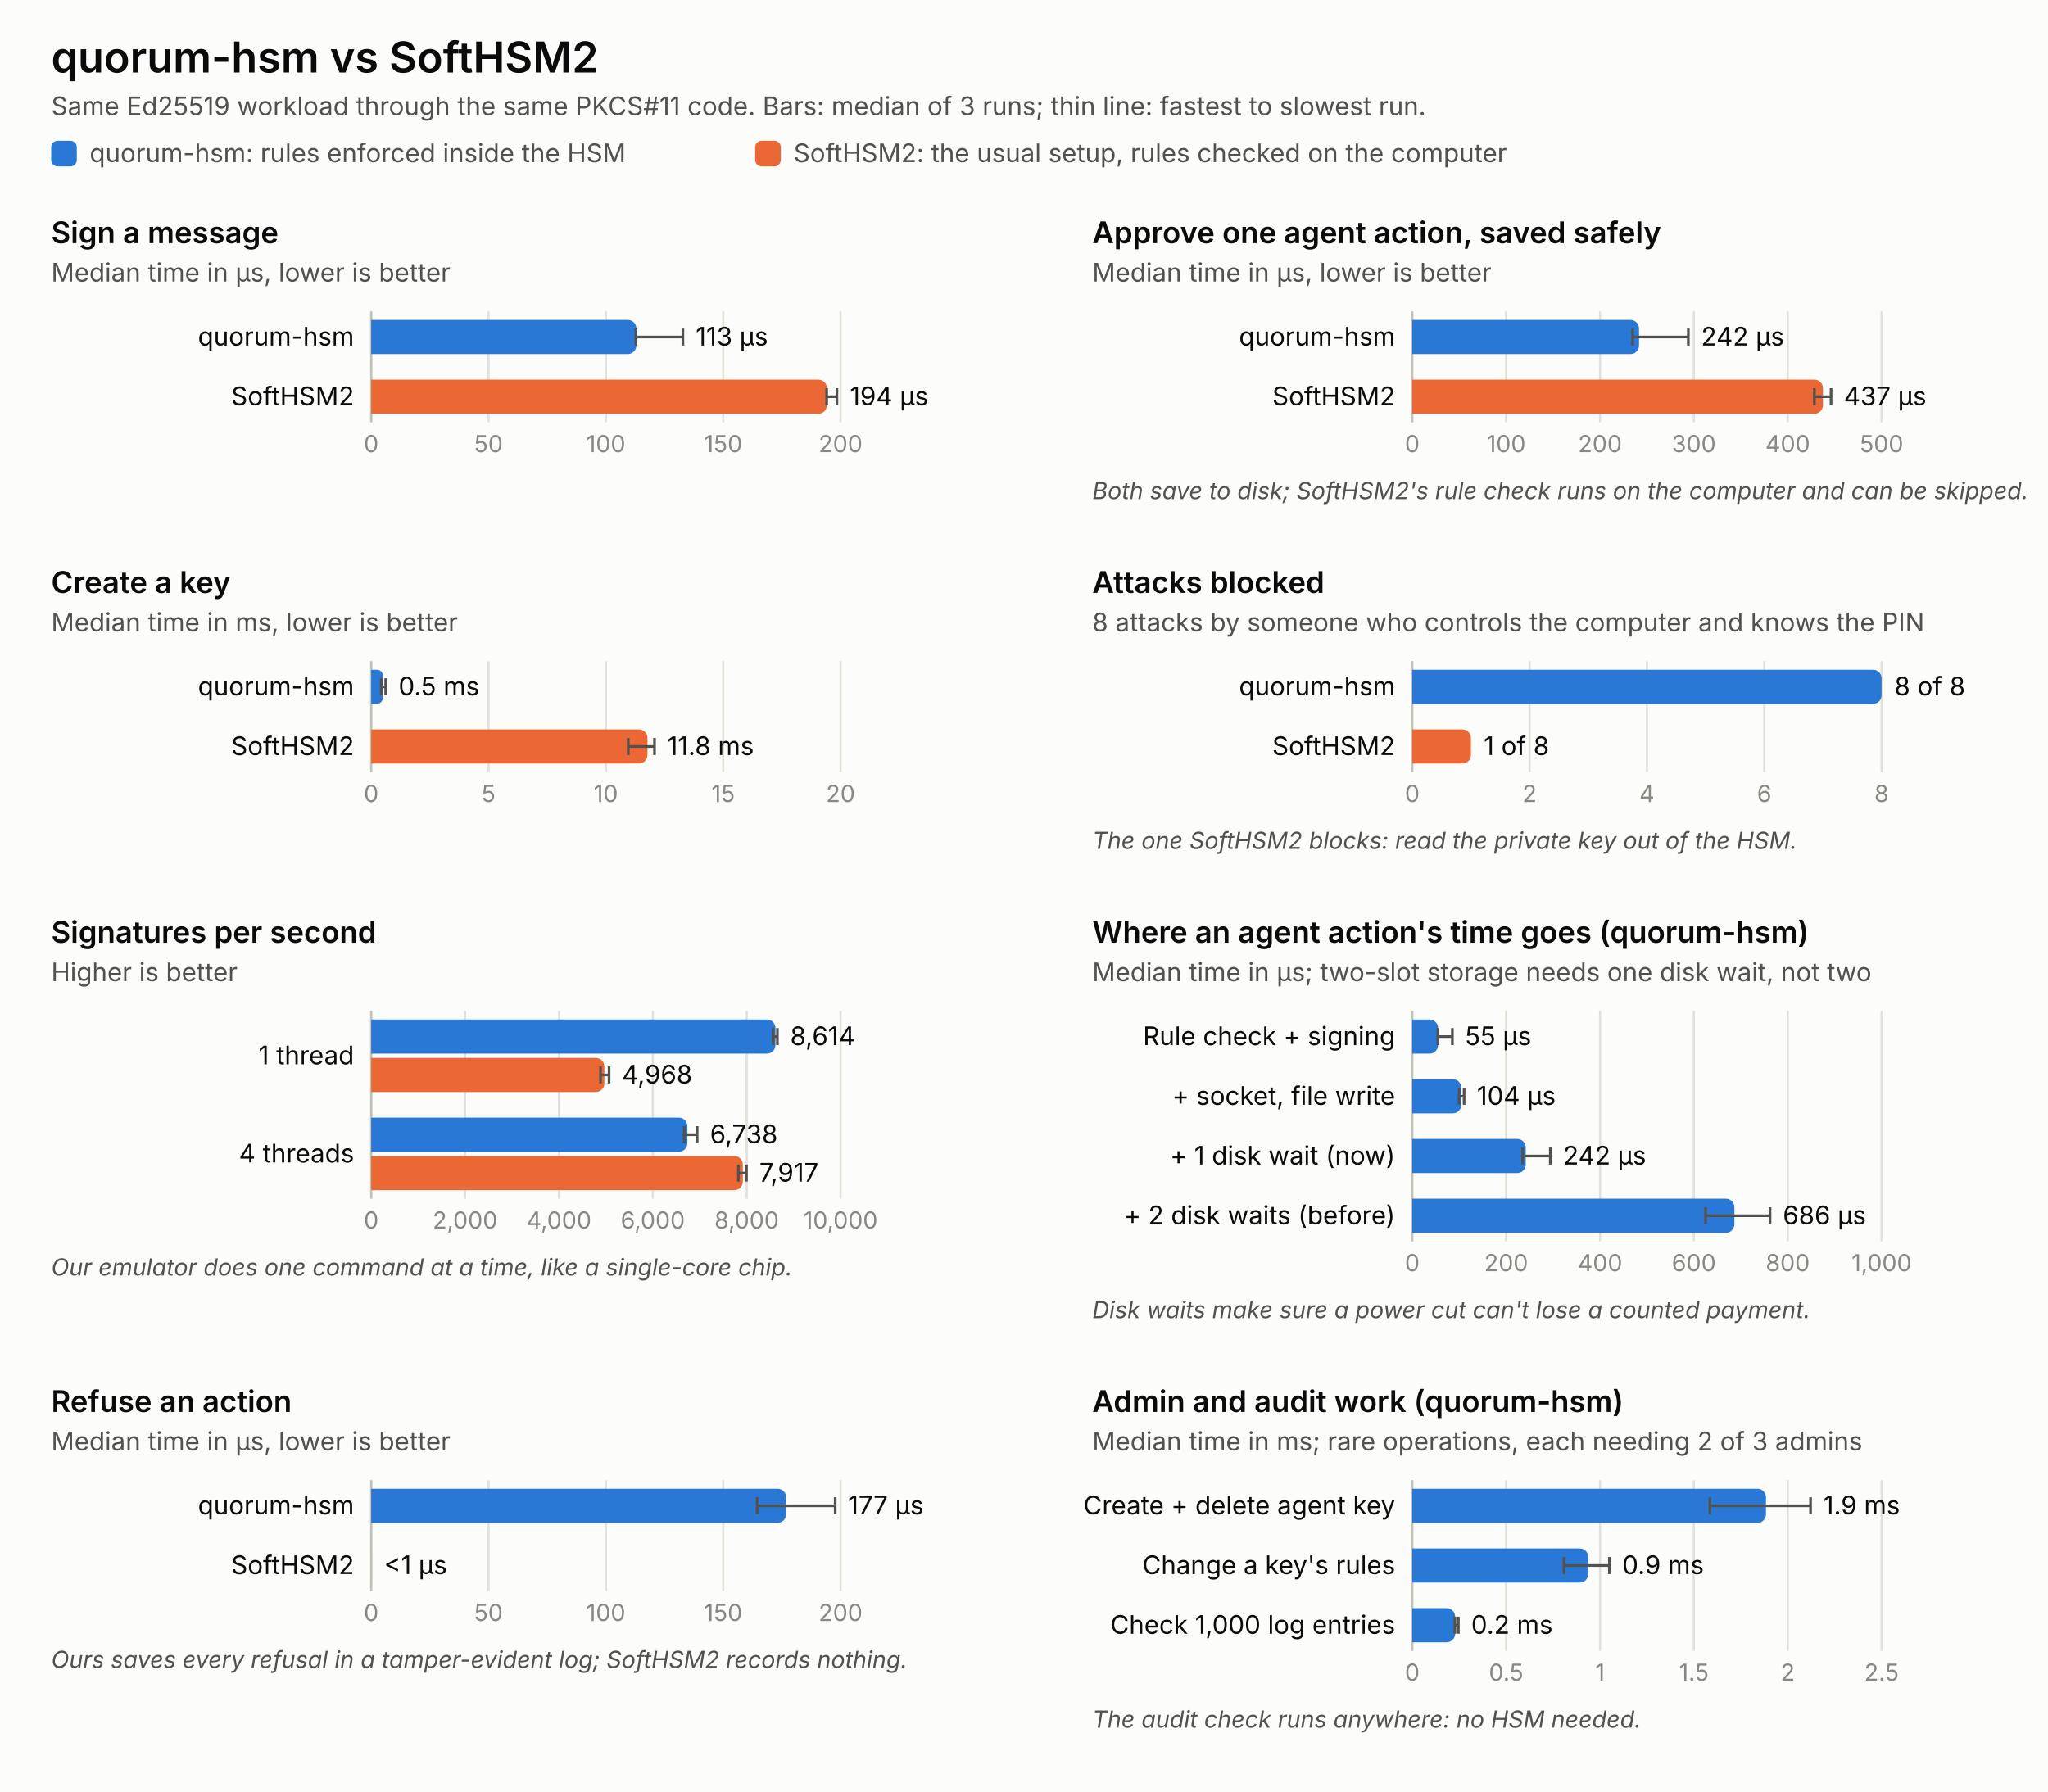
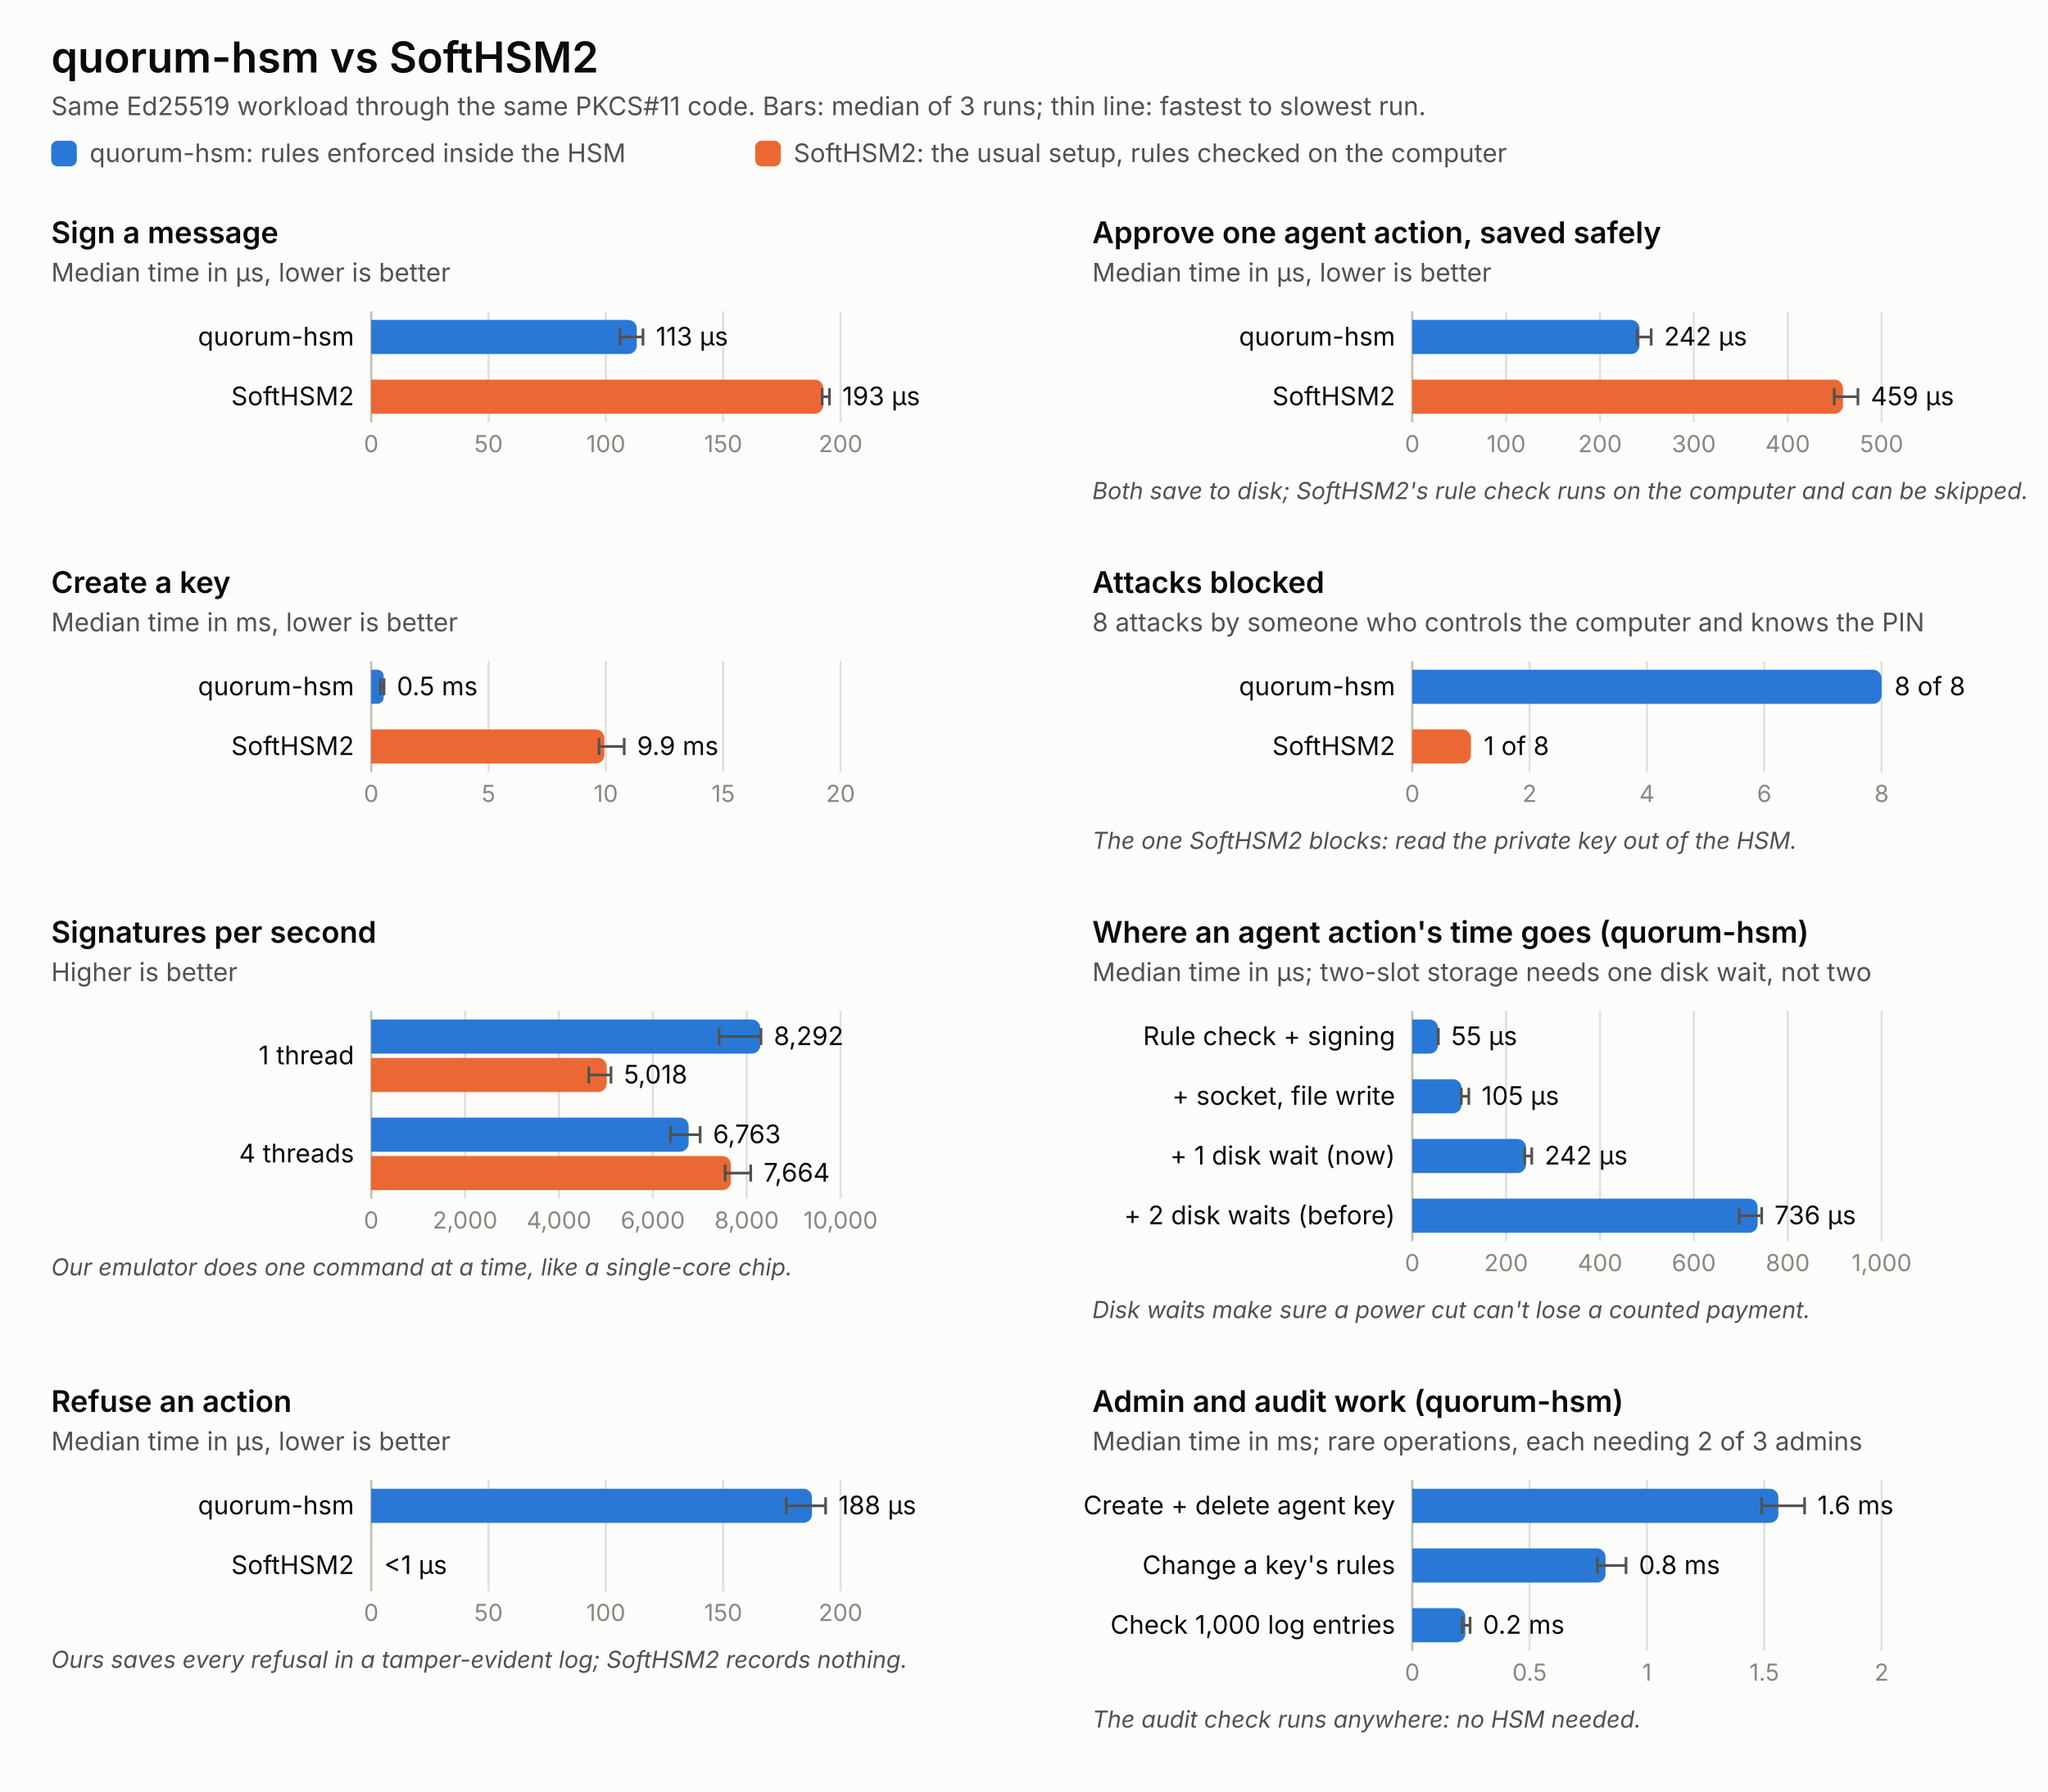
<svg xmlns="http://www.w3.org/2000/svg" viewBox="0 0 960 840" width="960" height="840" role="img" aria-label="Benchmark comparison of quorum-hsm and SoftHSM2">
  <style>
  svg { font-family: system-ui, -apple-system, "Segoe UI", sans-serif; }
  .bg { fill: #fcfcfb; }
  .s1 { fill: #2a78d6; } .s2 { fill: #eb6834; }
  .grid { stroke: #e1e0d9; stroke-width: 1; }
  .baseline { stroke: #c3c2b7; stroke-width: 1; }
  .range { stroke: #52514e; stroke-width: 1.25; }
  .t-h1 { fill: #0b0b0b; font-size: 20px; font-weight: 600; }
  .t-title { fill: #0b0b0b; font-size: 14px; font-weight: 600; }
  .t-sub, .t-legend { fill: #52514e; font-size: 12px; }
  .t-label { fill: #0b0b0b; font-size: 12px; }
  .t-value { fill: #0b0b0b; font-size: 12px; font-variant-numeric: tabular-nums; }
  .t-axis { fill: #898781; font-size: 11px; font-variant-numeric: tabular-nums; }
  .t-note { fill: #52514e; font-size: 11px; font-style: italic; }
  @media (prefers-color-scheme: dark) {
    .bg { fill: #1a1a19; }
    .s1 { fill: #3987e5; } .s2 { fill: #d95926; }
    .grid { stroke: #2c2c2a; }
    .baseline { stroke: #383835; }
    .range { stroke: #c3c2b7; }
    .t-h1, .t-title, .t-label, .t-value { fill: #f0efec; }
    .t-sub, .t-legend, .t-note { fill: #c3c2b7; }
  }
</style>
  <rect class="bg" width="100%" height="100%" />
  <text class="t-h1" x="24" y="34">quorum-hsm vs SoftHSM2</text>
  <text class="t-sub" x="24" y="54">Same Ed25519 workload through the same PKCS#11 code. Bars: median of 3 runs; thin line: fastest to slowest run.</text>
  <rect class="s1" x="24" y="66" width="12" height="12" rx="3" />
  <text class="t-legend" x="42" y="76">quorum-hsm: rules enforced inside the HSM</text>
  <rect class="s2" x="354" y="66" width="12" height="12" rx="3" />
  <text class="t-legend" x="372" y="76">SoftHSM2: the usual setup, rules checked on the computer</text>
  <text class="t-title" x="24" y="114">Sign a message</text>
  <text class="t-sub" x="24" y="132">Median time in µs, lower is better</text>
  <line class="grid" x1="174.0" y1="146" x2="174.0" y2="198" />
  <text class="t-axis" x="174.0" y="212" text-anchor="middle">0</text>
  <line class="grid" x1="229.0" y1="146" x2="229.0" y2="198" />
  <text class="t-axis" x="229.0" y="212" text-anchor="middle">50</text>
  <line class="grid" x1="284.0" y1="146" x2="284.0" y2="198" />
  <text class="t-axis" x="284.0" y="212" text-anchor="middle">100</text>
  <line class="grid" x1="339.0" y1="146" x2="339.0" y2="198" />
  <text class="t-axis" x="339.0" y="212" text-anchor="middle">150</text>
  <line class="grid" x1="394.0" y1="146" x2="394.0" y2="198" />
  <text class="t-axis" x="394.0" y="212" text-anchor="middle">200</text>
  <line class="baseline" x1="174" y1="146" x2="174" y2="198" />
  <text class="t-label" x="166" y="162" text-anchor="end">quorum-hsm</text>
-   <path class="s1" d="M174.0,150.0 h120.3 a4,4 0 0 1 4,4 v8.0 a4,4 0 0 1 -4,4 h-120.3 z" />
-   <line class="range" x1="298.1" y1="158.0" x2="320.1" y2="158.0" />
-   <line class="range" x1="298.1" y1="154.0" x2="298.1" y2="162.0" />
-   <line class="range" x1="320.1" y1="154.0" x2="320.1" y2="162.0" />
-   <text class="t-value" x="326.1" y="162">113 µs</text>
+   <path class="s1" d="M174.0,150.0 h120.5 a4,4 0 0 1 4,4 v8.0 a4,4 0 0 1 -4,4 h-120.5 z" />
+   <line class="range" x1="290.6" y1="158.0" x2="301.4" y2="158.0" />
+   <line class="range" x1="290.6" y1="154.0" x2="290.6" y2="162.0" />
+   <line class="range" x1="301.4" y1="154.0" x2="301.4" y2="162.0" />
+   <text class="t-value" x="307.4" y="162">113 µs</text>
  <text class="t-label" x="166" y="190" text-anchor="end">SoftHSM2</text>
-   <path class="s2" d="M174.0,178.0 h209.6 a4,4 0 0 1 4,4 v8.0 a4,4 0 0 1 -4,4 h-209.6 z" />
-   <line class="range" x1="387.5" y1="186.0" x2="392.3" y2="186.0" />
-   <line class="range" x1="387.5" y1="182.0" x2="387.5" y2="190.0" />
-   <line class="range" x1="392.3" y1="182.0" x2="392.3" y2="190.0" />
-   <text class="t-value" x="398.3" y="190">194 µs</text>
+   <path class="s2" d="M174.0,178.0 h207.9 a4,4 0 0 1 4,4 v8.0 a4,4 0 0 1 -4,4 h-207.9 z" />
+   <line class="range" x1="385.4" y1="186.0" x2="388.8" y2="186.0" />
+   <line class="range" x1="385.4" y1="182.0" x2="385.4" y2="190.0" />
+   <line class="range" x1="388.8" y1="182.0" x2="388.8" y2="190.0" />
+   <text class="t-value" x="394.8" y="190">193 µs</text>
  <text class="t-title" x="512" y="114">Approve one agent action, saved safely</text>
  <text class="t-sub" x="512" y="132">Median time in µs, lower is better</text>
  <line class="grid" x1="662.0" y1="146" x2="662.0" y2="198" />
  <text class="t-axis" x="662.0" y="212" text-anchor="middle">0</text>
  <line class="grid" x1="706.0" y1="146" x2="706.0" y2="198" />
  <text class="t-axis" x="706.0" y="212" text-anchor="middle">100</text>
  <line class="grid" x1="750.0" y1="146" x2="750.0" y2="198" />
  <text class="t-axis" x="750.0" y="212" text-anchor="middle">200</text>
  <line class="grid" x1="794.0" y1="146" x2="794.0" y2="198" />
  <text class="t-axis" x="794.0" y="212" text-anchor="middle">300</text>
  <line class="grid" x1="838.0" y1="146" x2="838.0" y2="198" />
  <text class="t-axis" x="838.0" y="212" text-anchor="middle">400</text>
  <line class="grid" x1="882.0" y1="146" x2="882.0" y2="198" />
  <text class="t-axis" x="882.0" y="212" text-anchor="middle">500</text>
  <line class="baseline" x1="662" y1="146" x2="662" y2="198" />
  <text class="t-label" x="654" y="162" text-anchor="end">quorum-hsm</text>
-   <path class="s1" d="M662.0,150.0 h102.3 a4,4 0 0 1 4,4 v8.0 a4,4 0 0 1 -4,4 h-102.3 z" />
-   <line class="range" x1="765.3" y1="158.0" x2="791.4" y2="158.0" />
-   <line class="range" x1="765.3" y1="154.0" x2="765.3" y2="162.0" />
-   <line class="range" x1="791.4" y1="154.0" x2="791.4" y2="162.0" />
-   <text class="t-value" x="797.4" y="162">242 µs</text>
+   <path class="s1" d="M662.0,150.0 h102.5 a4,4 0 0 1 4,4 v8.0 a4,4 0 0 1 -4,4 h-102.5 z" />
+   <line class="range" x1="767.4" y1="158.0" x2="774.0" y2="158.0" />
+   <line class="range" x1="767.4" y1="154.0" x2="767.4" y2="162.0" />
+   <line class="range" x1="774.0" y1="154.0" x2="774.0" y2="162.0" />
+   <text class="t-value" x="780.0" y="162">242 µs</text>
  <text class="t-label" x="654" y="190" text-anchor="end">SoftHSM2</text>
-   <path class="s2" d="M662.0,178.0 h188.5 a4,4 0 0 1 4,4 v8.0 a4,4 0 0 1 -4,4 h-188.5 z" />
-   <line class="range" x1="850.5" y1="186.0" x2="858.3" y2="186.0" />
-   <line class="range" x1="850.5" y1="182.0" x2="850.5" y2="190.0" />
-   <line class="range" x1="858.3" y1="182.0" x2="858.3" y2="190.0" />
-   <text class="t-value" x="864.3" y="190">437 µs</text>
+   <path class="s2" d="M662.0,178.0 h197.9 a4,4 0 0 1 4,4 v8.0 a4,4 0 0 1 -4,4 h-197.9 z" />
+   <line class="range" x1="859.8" y1="186.0" x2="870.9" y2="186.0" />
+   <line class="range" x1="859.8" y1="182.0" x2="859.8" y2="190.0" />
+   <line class="range" x1="870.9" y1="182.0" x2="870.9" y2="190.0" />
+   <text class="t-value" x="876.9" y="190">459 µs</text>
  <text class="t-note" x="512" y="234">Both save to disk; SoftHSM2's rule check runs on the computer and can be skipped.</text>
  <text class="t-title" x="24" y="278">Create a key</text>
  <text class="t-sub" x="24" y="296">Median time in ms, lower is better</text>
  <line class="grid" x1="174.0" y1="310" x2="174.0" y2="362" />
  <text class="t-axis" x="174.0" y="376" text-anchor="middle">0</text>
  <line class="grid" x1="229.0" y1="310" x2="229.0" y2="362" />
  <text class="t-axis" x="229.0" y="376" text-anchor="middle">5</text>
  <line class="grid" x1="284.0" y1="310" x2="284.0" y2="362" />
  <text class="t-axis" x="284.0" y="376" text-anchor="middle">10</text>
  <line class="grid" x1="339.0" y1="310" x2="339.0" y2="362" />
  <text class="t-axis" x="339.0" y="376" text-anchor="middle">15</text>
  <line class="grid" x1="394.0" y1="310" x2="394.0" y2="362" />
  <text class="t-axis" x="394.0" y="376" text-anchor="middle">20</text>
  <line class="baseline" x1="174" y1="310" x2="174" y2="362" />
  <text class="t-label" x="166" y="326" text-anchor="end">quorum-hsm</text>
-   <path class="s1" d="M174.0,314.0 h2.7 a2.742,2.742 0 0 1 2.742,2.742 v10.5 a2.742,2.742 0 0 1 -2.742,2.742 h-2.7 z" />
-   <line class="range" x1="178.7" y1="322.0" x2="180.8" y2="322.0" />
-   <line class="range" x1="178.7" y1="318.0" x2="178.7" y2="326.0" />
-   <line class="range" x1="180.8" y1="318.0" x2="180.8" y2="326.0" />
-   <text class="t-value" x="186.8" y="326">0.5 ms</text>
+   <path class="s1" d="M174.0,314.0 h2.9 a2.936,2.936 0 0 1 2.936,2.936 v10.1 a2.936,2.936 0 0 1 -2.936,2.936 h-2.9 z" />
+   <line class="range" x1="178.3" y1="322.0" x2="180.0" y2="322.0" />
+   <line class="range" x1="178.3" y1="318.0" x2="178.3" y2="326.0" />
+   <line class="range" x1="180.0" y1="318.0" x2="180.0" y2="326.0" />
+   <text class="t-value" x="186.0" y="326">0.5 ms</text>
  <text class="t-label" x="166" y="354" text-anchor="end">SoftHSM2</text>
-   <path class="s2" d="M174.0,342.0 h125.5 a4,4 0 0 1 4,4 v8.0 a4,4 0 0 1 -4,4 h-125.5 z" />
-   <line class="range" x1="294.5" y1="350.0" x2="306.8" y2="350.0" />
-   <line class="range" x1="294.5" y1="346.0" x2="294.5" y2="354.0" />
-   <line class="range" x1="306.8" y1="346.0" x2="306.8" y2="354.0" />
-   <text class="t-value" x="312.8" y="354">11.8 ms</text>
+   <path class="s2" d="M174.0,342.0 h105.3 a4,4 0 0 1 4,4 v8.0 a4,4 0 0 1 -4,4 h-105.3 z" />
+   <line class="range" x1="280.8" y1="350.0" x2="292.6" y2="350.0" />
+   <line class="range" x1="280.8" y1="346.0" x2="280.8" y2="354.0" />
+   <line class="range" x1="292.6" y1="346.0" x2="292.6" y2="354.0" />
+   <text class="t-value" x="298.6" y="354">9.9 ms</text>
  <text class="t-title" x="512" y="278">Attacks blocked</text>
  <text class="t-sub" x="512" y="296">8 attacks by someone who controls the computer and knows the PIN</text>
  <line class="grid" x1="662.0" y1="310" x2="662.0" y2="362" />
  <text class="t-axis" x="662.0" y="376" text-anchor="middle">0</text>
  <line class="grid" x1="717.0" y1="310" x2="717.0" y2="362" />
  <text class="t-axis" x="717.0" y="376" text-anchor="middle">2</text>
  <line class="grid" x1="772.0" y1="310" x2="772.0" y2="362" />
  <text class="t-axis" x="772.0" y="376" text-anchor="middle">4</text>
  <line class="grid" x1="827.0" y1="310" x2="827.0" y2="362" />
  <text class="t-axis" x="827.0" y="376" text-anchor="middle">6</text>
  <line class="grid" x1="882.0" y1="310" x2="882.0" y2="362" />
  <text class="t-axis" x="882.0" y="376" text-anchor="middle">8</text>
  <line class="baseline" x1="662" y1="310" x2="662" y2="362" />
  <text class="t-label" x="654" y="326" text-anchor="end">quorum-hsm</text>
  <path class="s1" d="M662.0,314.0 h216.0 a4,4 0 0 1 4,4 v8.0 a4,4 0 0 1 -4,4 h-216.0 z" />
  <text class="t-value" x="888.0" y="326">8 of 8</text>
  <text class="t-label" x="654" y="354" text-anchor="end">SoftHSM2</text>
  <path class="s2" d="M662.0,342.0 h23.5 a4,4 0 0 1 4,4 v8.0 a4,4 0 0 1 -4,4 h-23.5 z" />
  <text class="t-value" x="695.5" y="354">1 of 8</text>
  <text class="t-note" x="512" y="398">The one SoftHSM2 blocks: read the private key out of the HSM.</text>
  <text class="t-title" x="24" y="442">Signatures per second</text>
  <text class="t-sub" x="24" y="460">Higher is better</text>
  <line class="grid" x1="174.0" y1="474" x2="174.0" y2="562" />
  <text class="t-axis" x="174.0" y="576" text-anchor="middle">0</text>
  <line class="grid" x1="218.0" y1="474" x2="218.0" y2="562" />
  <text class="t-axis" x="218.0" y="576" text-anchor="middle">2,000</text>
  <line class="grid" x1="262.0" y1="474" x2="262.0" y2="562" />
  <text class="t-axis" x="262.0" y="576" text-anchor="middle">4,000</text>
  <line class="grid" x1="306.0" y1="474" x2="306.0" y2="562" />
  <text class="t-axis" x="306.0" y="576" text-anchor="middle">6,000</text>
  <line class="grid" x1="350.0" y1="474" x2="350.0" y2="562" />
  <text class="t-axis" x="350.0" y="576" text-anchor="middle">8,000</text>
  <line class="grid" x1="394.0" y1="474" x2="394.0" y2="562" />
  <text class="t-axis" x="394.0" y="576" text-anchor="middle">10,000</text>
  <line class="baseline" x1="174" y1="474" x2="174" y2="562" />
  <text class="t-label" x="166" y="499.0" text-anchor="end">1 thread</text>
-   <path class="s1" d="M174.0,478.0 h185.5 a4,4 0 0 1 4,4 v8.0 a4,4 0 0 1 -4,4 h-185.5 z" />
-   <line class="range" x1="362.4" y1="486.0" x2="364.4" y2="486.0" />
-   <line class="range" x1="362.4" y1="482.0" x2="362.4" y2="490.0" />
-   <line class="range" x1="364.4" y1="482.0" x2="364.4" y2="490.0" />
-   <text class="t-value" x="370.4" y="490">8,614</text>
-   <path class="s2" d="M174.0,496.0 h105.3 a4,4 0 0 1 4,4 v8.0 a4,4 0 0 1 -4,4 h-105.3 z" />
-   <line class="range" x1="281.5" y1="504.0" x2="285.5" y2="504.0" />
-   <line class="range" x1="281.5" y1="500.0" x2="281.5" y2="508.0" />
-   <line class="range" x1="285.5" y1="500.0" x2="285.5" y2="508.0" />
-   <text class="t-value" x="291.5" y="508">4,968</text>
+   <path class="s1" d="M174.0,478.0 h178.4 a4,4 0 0 1 4,4 v8.0 a4,4 0 0 1 -4,4 h-178.4 z" />
+   <line class="range" x1="337.1" y1="486.0" x2="356.7" y2="486.0" />
+   <line class="range" x1="337.1" y1="482.0" x2="337.1" y2="490.0" />
+   <line class="range" x1="356.7" y1="482.0" x2="356.7" y2="490.0" />
+   <text class="t-value" x="362.7" y="490">8,292</text>
+   <path class="s2" d="M174.0,496.0 h106.4 a4,4 0 0 1 4,4 v8.0 a4,4 0 0 1 -4,4 h-106.4 z" />
+   <line class="range" x1="276.0" y1="504.0" x2="286.4" y2="504.0" />
+   <line class="range" x1="276.0" y1="500.0" x2="276.0" y2="508.0" />
+   <line class="range" x1="286.4" y1="500.0" x2="286.4" y2="508.0" />
+   <text class="t-value" x="292.4" y="508">5,018</text>
  <text class="t-label" x="166" y="545.0" text-anchor="end">4 threads</text>
-   <path class="s1" d="M174.0,524.0 h144.2 a4,4 0 0 1 4,4 v8.0 a4,4 0 0 1 -4,4 h-144.2 z" />
-   <line class="range" x1="320.7" y1="532.0" x2="326.8" y2="532.0" />
-   <line class="range" x1="320.7" y1="528.0" x2="320.7" y2="536.0" />
-   <line class="range" x1="326.8" y1="528.0" x2="326.8" y2="536.0" />
-   <text class="t-value" x="332.8" y="536">6,738</text>
-   <path class="s2" d="M174.0,542.0 h170.2 a4,4 0 0 1 4,4 v8.0 a4,4 0 0 1 -4,4 h-170.2 z" />
-   <line class="range" x1="346.1" y1="550.0" x2="349.9" y2="550.0" />
-   <line class="range" x1="346.1" y1="546.0" x2="346.1" y2="554.0" />
-   <line class="range" x1="349.9" y1="546.0" x2="349.9" y2="554.0" />
-   <text class="t-value" x="355.9" y="554">7,917</text>
+   <path class="s1" d="M174.0,524.0 h144.8 a4,4 0 0 1 4,4 v8.0 a4,4 0 0 1 -4,4 h-144.8 z" />
+   <line class="range" x1="314.3" y1="532.0" x2="328.2" y2="532.0" />
+   <line class="range" x1="314.3" y1="528.0" x2="314.3" y2="536.0" />
+   <line class="range" x1="328.2" y1="528.0" x2="328.2" y2="536.0" />
+   <text class="t-value" x="334.2" y="536">6,763</text>
+   <path class="s2" d="M174.0,542.0 h164.6 a4,4 0 0 1 4,4 v8.0 a4,4 0 0 1 -4,4 h-164.6 z" />
+   <line class="range" x1="339.9" y1="550.0" x2="351.9" y2="550.0" />
+   <line class="range" x1="339.9" y1="546.0" x2="339.9" y2="554.0" />
+   <line class="range" x1="351.9" y1="546.0" x2="351.9" y2="554.0" />
+   <text class="t-value" x="357.9" y="554">7,664</text>
  <text class="t-note" x="24" y="598">Our emulator does one command at a time, like a single-core chip.</text>
  <text class="t-title" x="512" y="442">Where an agent action's time goes (quorum-hsm)</text>
  <text class="t-sub" x="512" y="460">Median time in µs; two-slot storage needs one disk wait, not two</text>
  <line class="grid" x1="662.0" y1="474" x2="662.0" y2="582" />
  <text class="t-axis" x="662.0" y="596" text-anchor="middle">0</text>
  <line class="grid" x1="706.0" y1="474" x2="706.0" y2="582" />
  <text class="t-axis" x="706.0" y="596" text-anchor="middle">200</text>
  <line class="grid" x1="750.0" y1="474" x2="750.0" y2="582" />
  <text class="t-axis" x="750.0" y="596" text-anchor="middle">400</text>
  <line class="grid" x1="794.0" y1="474" x2="794.0" y2="582" />
  <text class="t-axis" x="794.0" y="596" text-anchor="middle">600</text>
  <line class="grid" x1="838.0" y1="474" x2="838.0" y2="582" />
  <text class="t-axis" x="838.0" y="596" text-anchor="middle">800</text>
  <line class="grid" x1="882.0" y1="474" x2="882.0" y2="582" />
  <text class="t-axis" x="882.0" y="596" text-anchor="middle">1,000</text>
  <line class="baseline" x1="662" y1="474" x2="662" y2="582" />
  <text class="t-label" x="654" y="490" text-anchor="end">Rule check + signing</text>
  <path class="s1" d="M662.0,478.0 h8.1 a4,4 0 0 1 4,4 v8.0 a4,4 0 0 1 -4,4 h-8.1 z" />
-   <line class="range" x1="674.0" y1="486.0" x2="680.8" y2="486.0" />
-   <line class="range" x1="674.0" y1="482.0" x2="674.0" y2="490.0" />
-   <line class="range" x1="680.8" y1="482.0" x2="680.8" y2="490.0" />
-   <text class="t-value" x="686.8" y="490">55 µs</text>
+   <line class="range" x1="674.1" y1="486.0" x2="674.2" y2="486.0" />
+   <line class="range" x1="674.1" y1="482.0" x2="674.1" y2="490.0" />
+   <line class="range" x1="674.2" y1="482.0" x2="674.2" y2="490.0" />
+   <text class="t-value" x="680.2" y="490">55 µs</text>
  <text class="t-label" x="654" y="518" text-anchor="end">+ socket, file write</text>
-   <path class="s1" d="M662.0,506.0 h19.0 a4,4 0 0 1 4,4 v8.0 a4,4 0 0 1 -4,4 h-19.0 z" />
-   <line class="range" x1="684.0" y1="514.0" x2="686.3" y2="514.0" />
-   <line class="range" x1="684.0" y1="510.0" x2="684.0" y2="518.0" />
-   <line class="range" x1="686.3" y1="510.0" x2="686.3" y2="518.0" />
-   <text class="t-value" x="692.3" y="518">104 µs</text>
+   <path class="s1" d="M662.0,506.0 h19.1 a4,4 0 0 1 4,4 v8.0 a4,4 0 0 1 -4,4 h-19.1 z" />
+   <line class="range" x1="685.0" y1="514.0" x2="688.5" y2="514.0" />
+   <line class="range" x1="685.0" y1="510.0" x2="685.0" y2="518.0" />
+   <line class="range" x1="688.5" y1="510.0" x2="688.5" y2="518.0" />
+   <text class="t-value" x="694.5" y="518">105 µs</text>
  <text class="t-label" x="654" y="546" text-anchor="end">+ 1 disk wait (now)</text>
-   <path class="s1" d="M662.0,534.0 h49.2 a4,4 0 0 1 4,4 v8.0 a4,4 0 0 1 -4,4 h-49.2 z" />
-   <line class="range" x1="713.7" y1="542.0" x2="726.7" y2="542.0" />
-   <line class="range" x1="713.7" y1="538.0" x2="713.7" y2="546.0" />
-   <line class="range" x1="726.7" y1="538.0" x2="726.7" y2="546.0" />
-   <text class="t-value" x="732.7" y="546">242 µs</text>
+   <path class="s1" d="M662.0,534.0 h49.3 a4,4 0 0 1 4,4 v8.0 a4,4 0 0 1 -4,4 h-49.3 z" />
+   <line class="range" x1="714.7" y1="542.0" x2="718.0" y2="542.0" />
+   <line class="range" x1="714.7" y1="538.0" x2="714.7" y2="546.0" />
+   <line class="range" x1="718.0" y1="538.0" x2="718.0" y2="546.0" />
+   <text class="t-value" x="724.0" y="546">242 µs</text>
  <text class="t-label" x="654" y="574" text-anchor="end">+ 2 disk waits (before)</text>
-   <path class="s1" d="M662.0,562.0 h147.0 a4,4 0 0 1 4,4 v8.0 a4,4 0 0 1 -4,4 h-147.0 z" />
-   <line class="range" x1="799.5" y1="570.0" x2="829.7" y2="570.0" />
-   <line class="range" x1="799.5" y1="566.0" x2="799.5" y2="574.0" />
-   <line class="range" x1="829.7" y1="566.0" x2="829.7" y2="574.0" />
-   <text class="t-value" x="835.7" y="574">686 µs</text>
+   <path class="s1" d="M662.0,562.0 h157.9 a4,4 0 0 1 4,4 v8.0 a4,4 0 0 1 -4,4 h-157.9 z" />
+   <line class="range" x1="815.3" y1="570.0" x2="825.8" y2="570.0" />
+   <line class="range" x1="815.3" y1="566.0" x2="815.3" y2="574.0" />
+   <line class="range" x1="825.8" y1="566.0" x2="825.8" y2="574.0" />
+   <text class="t-value" x="831.8" y="574">736 µs</text>
  <text class="t-note" x="512" y="618">Disk waits make sure a power cut can't lose a counted payment.</text>
  <text class="t-title" x="24" y="662">Refuse an action</text>
  <text class="t-sub" x="24" y="680">Median time in µs, lower is better</text>
  <line class="grid" x1="174.0" y1="694" x2="174.0" y2="746" />
  <text class="t-axis" x="174.0" y="760" text-anchor="middle">0</text>
  <line class="grid" x1="229.0" y1="694" x2="229.0" y2="746" />
  <text class="t-axis" x="229.0" y="760" text-anchor="middle">50</text>
  <line class="grid" x1="284.0" y1="694" x2="284.0" y2="746" />
  <text class="t-axis" x="284.0" y="760" text-anchor="middle">100</text>
  <line class="grid" x1="339.0" y1="694" x2="339.0" y2="746" />
  <text class="t-axis" x="339.0" y="760" text-anchor="middle">150</text>
  <line class="grid" x1="394.0" y1="694" x2="394.0" y2="746" />
  <text class="t-axis" x="394.0" y="760" text-anchor="middle">200</text>
  <line class="baseline" x1="174" y1="694" x2="174" y2="746" />
  <text class="t-label" x="166" y="710" text-anchor="end">quorum-hsm</text>
-   <path class="s1" d="M174.0,698.0 h190.5 a4,4 0 0 1 4,4 v8.0 a4,4 0 0 1 -4,4 h-190.5 z" />
-   <line class="range" x1="354.9" y1="706.0" x2="391.5" y2="706.0" />
-   <line class="range" x1="354.9" y1="702.0" x2="354.9" y2="710.0" />
-   <line class="range" x1="391.5" y1="702.0" x2="391.5" y2="710.0" />
-   <text class="t-value" x="397.5" y="710">177 µs</text>
+   <path class="s1" d="M174.0,698.0 h202.6 a4,4 0 0 1 4,4 v8.0 a4,4 0 0 1 -4,4 h-202.6 z" />
+   <line class="range" x1="368.6" y1="706.0" x2="387.0" y2="706.0" />
+   <line class="range" x1="368.6" y1="702.0" x2="368.6" y2="710.0" />
+   <line class="range" x1="387.0" y1="702.0" x2="387.0" y2="710.0" />
+   <text class="t-value" x="393.0" y="710">188 µs</text>
  <text class="t-label" x="166" y="738" text-anchor="end">SoftHSM2</text>
  <path class="s2" d="M174.0,726.0 h0.0 a0.017,0.017 0 0 1 0.017,0.017 v16.0 a0.017,0.017 0 0 1 -0.017,0.017 h-0.0 z" />
  <text class="t-value" x="180.0" y="738">&lt;1 µs</text>
  <text class="t-note" x="24" y="782">Ours saves every refusal in a tamper-evident log; SoftHSM2 records nothing.</text>
  <text class="t-title" x="512" y="662">Admin and audit work (quorum-hsm)</text>
  <text class="t-sub" x="512" y="680">Median time in ms; rare operations, each needing 2 of 3 admins</text>
  <line class="grid" x1="662.0" y1="694" x2="662.0" y2="774" />
  <text class="t-axis" x="662.0" y="788" text-anchor="middle">0</text>
-   <line class="grid" x1="706.0" y1="694" x2="706.0" y2="774" />
-   <text class="t-axis" x="706.0" y="788" text-anchor="middle">0.5</text>
-   <line class="grid" x1="750.0" y1="694" x2="750.0" y2="774" />
-   <text class="t-axis" x="750.0" y="788" text-anchor="middle">1</text>
-   <line class="grid" x1="794.0" y1="694" x2="794.0" y2="774" />
-   <text class="t-axis" x="794.0" y="788" text-anchor="middle">1.5</text>
-   <line class="grid" x1="838.0" y1="694" x2="838.0" y2="774" />
-   <text class="t-axis" x="838.0" y="788" text-anchor="middle">2</text>
+   <line class="grid" x1="717.0" y1="694" x2="717.0" y2="774" />
+   <text class="t-axis" x="717.0" y="788" text-anchor="middle">0.5</text>
+   <line class="grid" x1="772.0" y1="694" x2="772.0" y2="774" />
+   <text class="t-axis" x="772.0" y="788" text-anchor="middle">1</text>
+   <line class="grid" x1="827.0" y1="694" x2="827.0" y2="774" />
+   <text class="t-axis" x="827.0" y="788" text-anchor="middle">1.5</text>
  <line class="grid" x1="882.0" y1="694" x2="882.0" y2="774" />
-   <text class="t-axis" x="882.0" y="788" text-anchor="middle">2.5</text>
+   <text class="t-axis" x="882.0" y="788" text-anchor="middle">2</text>
  <line class="baseline" x1="662" y1="694" x2="662" y2="774" />
  <text class="t-label" x="654" y="710" text-anchor="end">Create + delete agent key</text>
-   <path class="s1" d="M662.0,698.0 h161.8 a4,4 0 0 1 4,4 v8.0 a4,4 0 0 1 -4,4 h-161.8 z" />
-   <line class="range" x1="801.5" y1="706.0" x2="848.7" y2="706.0" />
-   <line class="range" x1="801.5" y1="702.0" x2="801.5" y2="710.0" />
-   <line class="range" x1="848.7" y1="702.0" x2="848.7" y2="710.0" />
-   <text class="t-value" x="854.7" y="710">1.9 ms</text>
+   <path class="s1" d="M662.0,698.0 h167.6 a4,4 0 0 1 4,4 v8.0 a4,4 0 0 1 -4,4 h-167.6 z" />
+   <line class="range" x1="825.8" y1="706.0" x2="845.9" y2="706.0" />
+   <line class="range" x1="825.8" y1="702.0" x2="825.8" y2="710.0" />
+   <line class="range" x1="845.9" y1="702.0" x2="845.9" y2="710.0" />
+   <text class="t-value" x="851.9" y="710">1.6 ms</text>
  <text class="t-label" x="654" y="738" text-anchor="end">Change a key's rules</text>
-   <path class="s1" d="M662.0,726.0 h78.5 a4,4 0 0 1 4,4 v8.0 a4,4 0 0 1 -4,4 h-78.5 z" />
-   <line class="range" x1="733.1" y1="734.0" x2="754.4" y2="734.0" />
-   <line class="range" x1="733.1" y1="730.0" x2="733.1" y2="738.0" />
-   <line class="range" x1="754.4" y1="730.0" x2="754.4" y2="738.0" />
-   <text class="t-value" x="760.4" y="738">0.9 ms</text>
+   <path class="s1" d="M662.0,726.0 h86.6 a4,4 0 0 1 4,4 v8.0 a4,4 0 0 1 -4,4 h-86.6 z" />
+   <line class="range" x1="748.8" y1="734.0" x2="762.2" y2="734.0" />
+   <line class="range" x1="748.8" y1="730.0" x2="748.8" y2="738.0" />
+   <line class="range" x1="762.2" y1="730.0" x2="762.2" y2="738.0" />
+   <text class="t-value" x="768.2" y="738">0.8 ms</text>
  <text class="t-label" x="654" y="766" text-anchor="end">Check 1,000 log entries</text>
-   <path class="s1" d="M662.0,754.0 h16.1 a4,4 0 0 1 4,4 v8.0 a4,4 0 0 1 -4,4 h-16.1 z" />
-   <line class="range" x1="682.0" y1="762.0" x2="683.6" y2="762.0" />
-   <line class="range" x1="682.0" y1="758.0" x2="682.0" y2="766.0" />
-   <line class="range" x1="683.6" y1="758.0" x2="683.6" y2="766.0" />
-   <text class="t-value" x="689.6" y="766">0.2 ms</text>
+   <path class="s1" d="M662.0,754.0 h20.9 a4,4 0 0 1 4,4 v8.0 a4,4 0 0 1 -4,4 h-20.9 z" />
+   <line class="range" x1="685.4" y1="762.0" x2="689.1" y2="762.0" />
+   <line class="range" x1="685.4" y1="758.0" x2="685.4" y2="766.0" />
+   <line class="range" x1="689.1" y1="758.0" x2="689.1" y2="766.0" />
+   <text class="t-value" x="695.1" y="766">0.2 ms</text>
  <text class="t-note" x="512" y="810">The audit check runs anywhere: no HSM needed.</text>
</svg>
